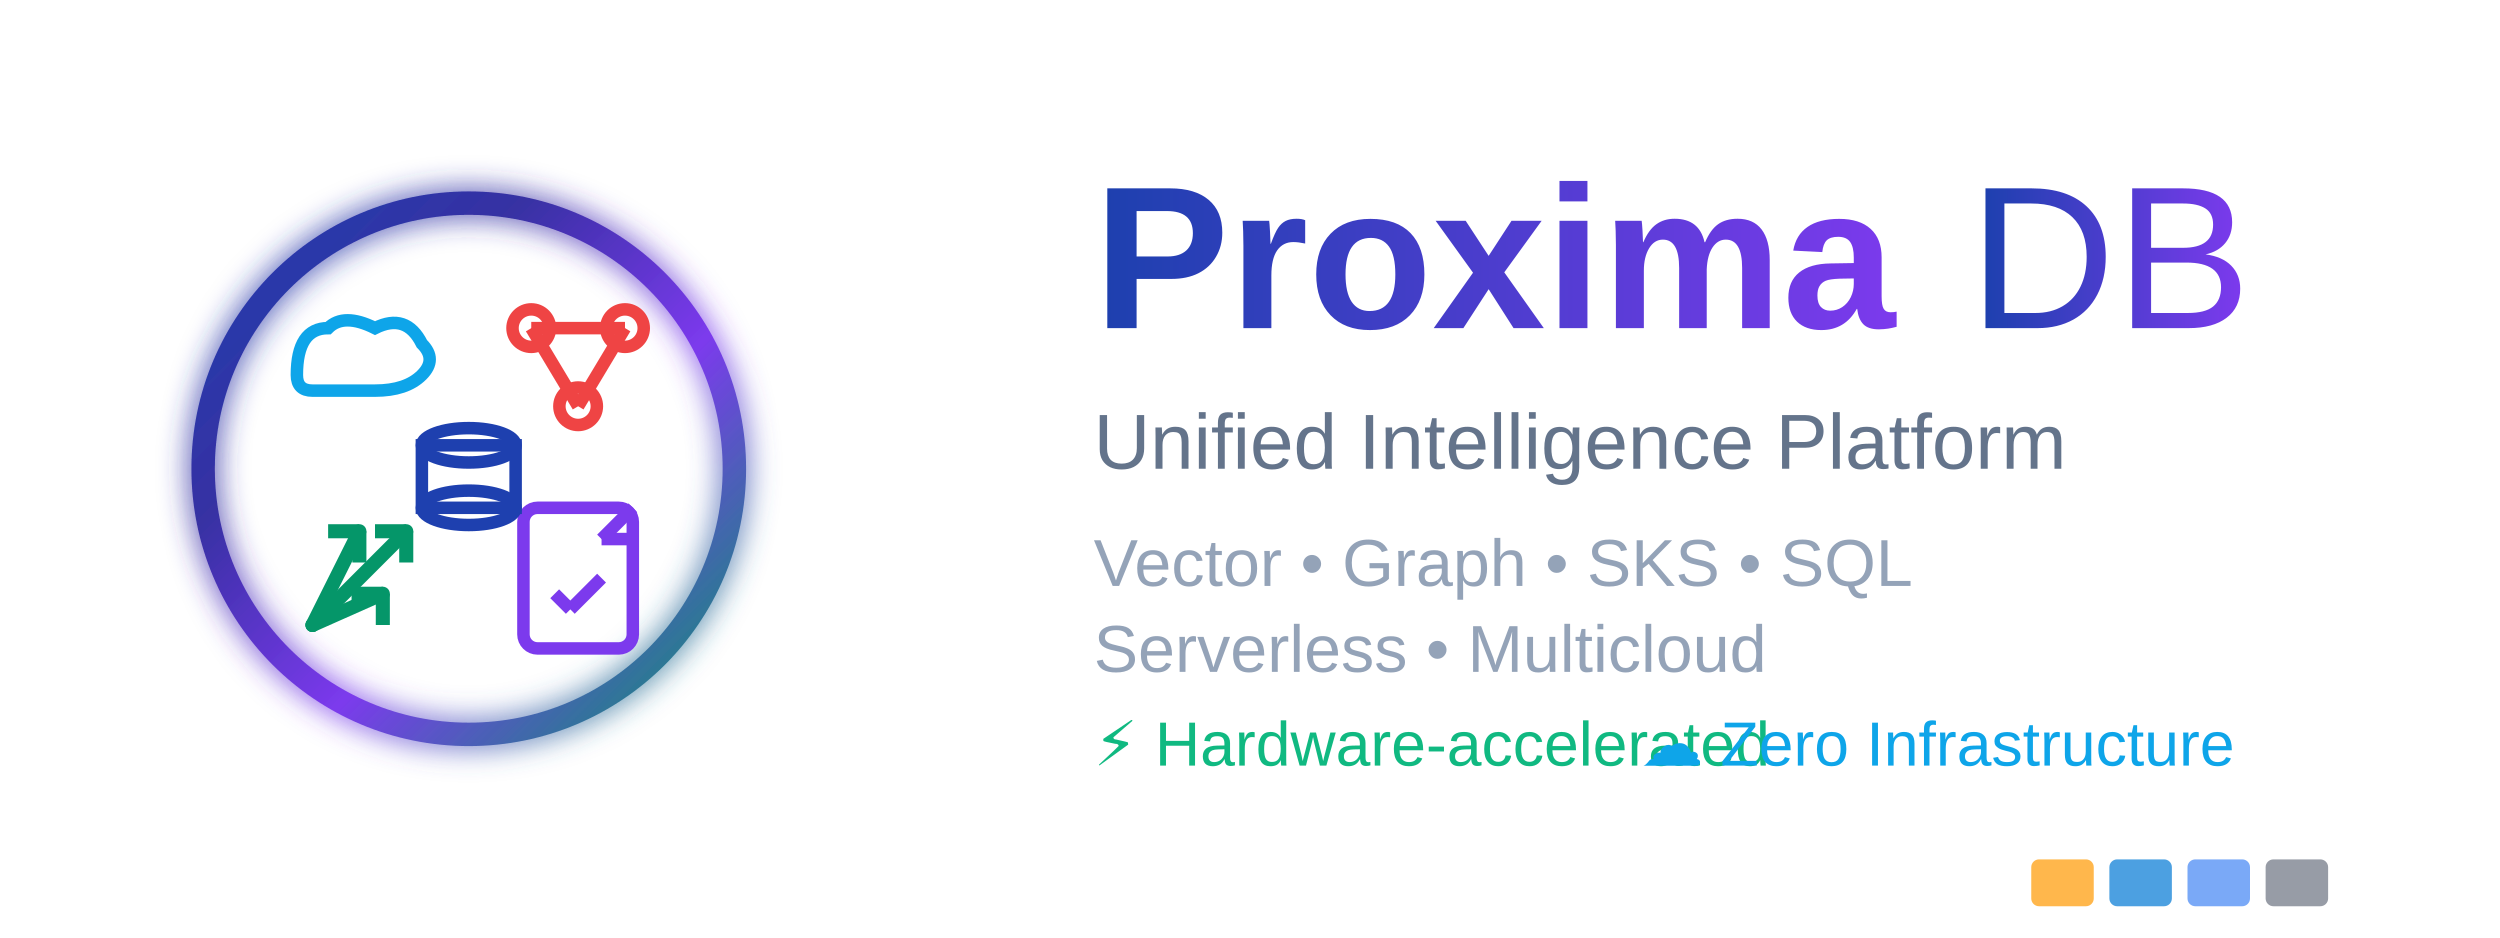
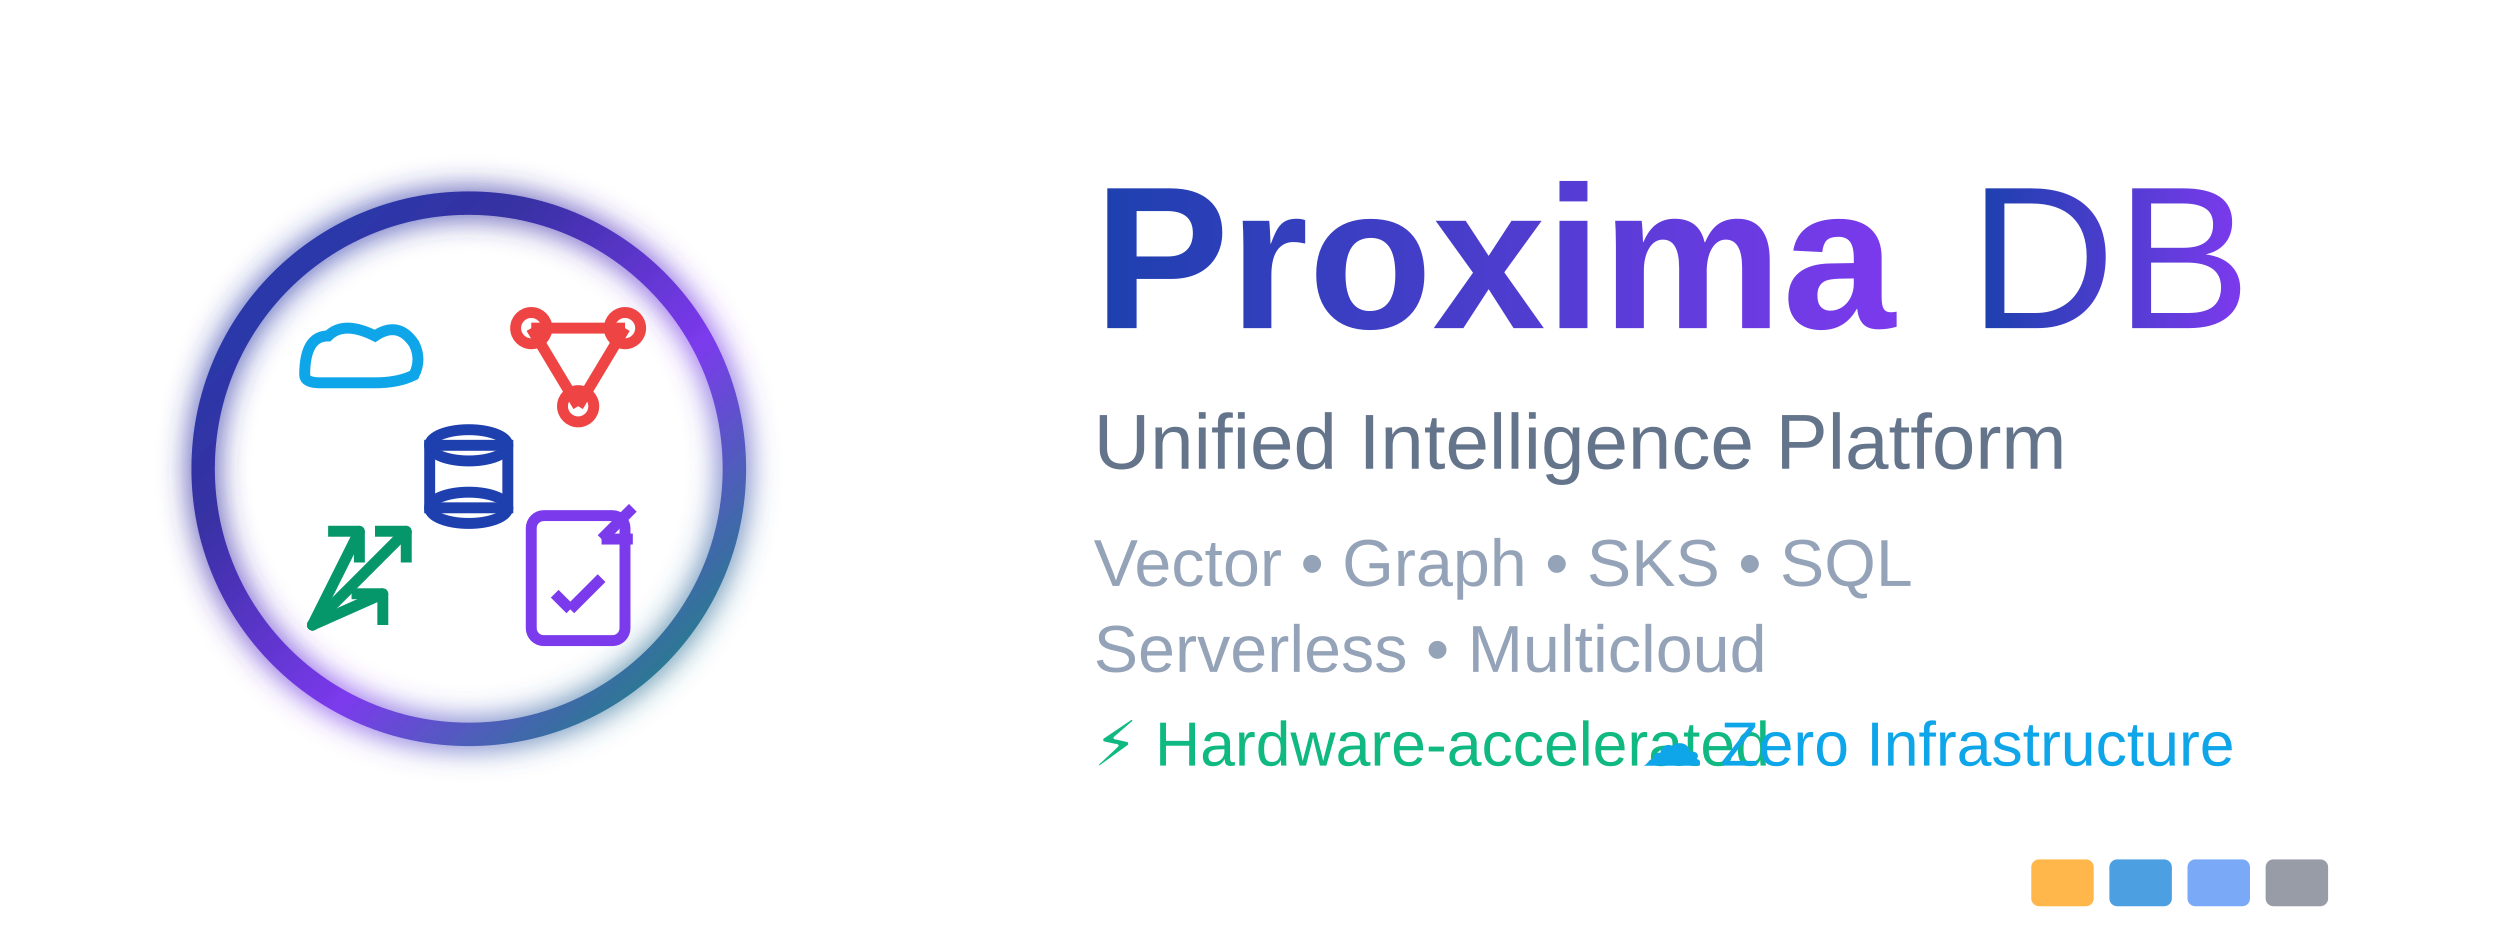
<svg xmlns="http://www.w3.org/2000/svg" width="320" height="120">
  <defs>
    <linearGradient id="logoGradient" x1="0%" y1="0%" x2="100%" y2="100%">
      <stop offset="0%" style="stop-color:#1e40af;stop-opacity:1" />
      <stop offset="30%" style="stop-color:#3730a3;stop-opacity:1" />
      <stop offset="60%" style="stop-color:#7c3aed;stop-opacity:1" />
      <stop offset="100%" style="stop-color:#059669;stop-opacity:1" />
    </linearGradient>
    <linearGradient id="textGradient" x1="0%" y1="0%" x2="100%" y2="0%">
      <stop offset="0%" style="stop-color:#1e40af;stop-opacity:1" />
      <stop offset="100%" style="stop-color:#7c3aed;stop-opacity:1" />
    </linearGradient>
    <linearGradient id="cloudGradient" x1="0%" y1="0%" x2="100%" y2="100%">
      <stop offset="0%" style="stop-color:#0ea5e9;stop-opacity:1" />
      <stop offset="100%" style="stop-color:#0284c7;stop-opacity:1" />
    </linearGradient>
    <filter id="logoGlow">
      <feGaussianBlur stdDeviation="2" result="coloredBlur" />
      <feMerge>
        <feMergeNode in="coloredBlur" />
        <feMergeNode in="SourceGraphic" />
      </feMerge>
    </filter>
  </defs>
  <g transform="translate(60, 60)">
    <circle cx="0" cy="0" r="34" fill="none" stroke="url(#logoGradient)" stroke-width="3" filter="url(#logoGlow)" />
    <g transform="translate(-14,-14)">
-       <path d="M -8,2 Q -8,-4 -4,-4 Q -2,-6 2,-4 Q 6,-6 8,-2 Q 10,0 8,2 Q 6,4 2,4 L -6,4 Q -8,4 -8,2 Z" fill="none" stroke="#0ea5e9" stroke-width="1.6" opacity="1" />
+       <path d="M -7,2 Q -7,-3 -4,-3 Q -2,-5 2,-3 Q 5,-5 7,-2 Q 8,0 7,2 Q 5,3 2,3 L -5,3 Q -7,3 -7,2 Z" fill="none" stroke="#0ea5e9" stroke-width="1.4" opacity="1" />
    </g>
    <g transform="translate(14,-14)">
-       <g fill="none" stroke="#ef4444" stroke-width="1.6" opacity="1">
-         <circle cx="-6" cy="-4" r="2.4" />
-         <circle cx="6" cy="-4" r="2.4" />
-         <circle cx="0" cy="6" r="2.4" />
+       <g fill="none" stroke="#ef4444" stroke-width="1.4" opacity="1">
+         <circle cx="-6" cy="-4" r="2.0" />
+         <circle cx="6" cy="-4" r="2.0" />
+         <circle cx="0" cy="6" r="2.0" />
        <line x1="-6" y1="-4" x2="6" y2="-4" />
        <line x1="-6" y1="-4" x2="0" y2="6" />
        <line x1="6" y1="-4" x2="0" y2="6" />
      </g>
    </g>
    <g transform="translate(-14,14)">
-       <g stroke="#059669" stroke-width="1.8" fill="none">
+       <g stroke="#059669" stroke-width="1.4" fill="none">
        <line x1="-6" y1="6" x2="6" y2="-6" stroke-linecap="round" />
        <line x1="6" y1="-6" x2="2" y2="-6" />
        <line x1="6" y1="-6" x2="6" y2="-2" />
        <line x1="-6" y1="6" x2="3" y2="2" stroke-linecap="round" />
        <line x1="3" y1="2" x2="-1" y2="2" />
        <line x1="3" y1="2" x2="3" y2="6" />
        <line x1="-6" y1="6" x2="0" y2="-6" stroke-linecap="round" />
        <line x1="0" y1="-6" x2="-4" y2="-6" />
        <line x1="0" y1="-6" x2="0" y2="-2" />
      </g>
    </g>
-     <g transform="translate(14,14)" fill="none" stroke="#7c3aed" stroke-width="1.6">
-       <rect x="-7" y="-9" width="14" height="18" rx="1.8" />
+     <g transform="translate(14,14)" fill="none" stroke="#7c3aed" stroke-width="1.4">
+       <rect x="-6" y="-8" width="12" height="16" rx="1.6" />
      <line x1="7" y1="-9" x2="3" y2="-5" />
      <line x1="3" y1="-5" x2="7" y2="-5" />
      <line x1="-3" y1="2" x2="-1" y2="4" />
      <line x1="-1" y1="4" x2="3" y2="0" />
    </g>
-     <g transform="translate(0,0)" fill="none" stroke="#1e40af" stroke-width="1.6">
-       <ellipse cx="0" cy="-3" rx="6" ry="2.2" />
-       <rect x="-6" y="-3" width="12" height="8" />
-       <ellipse cx="0" cy="5" rx="6" ry="2.2" />
+     <g transform="translate(0,0)" fill="none" stroke="#1e40af" stroke-width="1.4">
+       <ellipse cx="0" cy="-3" rx="5" ry="2.0" />
+       <rect x="-5" y="-3" width="10" height="8" />
+       <ellipse cx="0" cy="5" rx="5" ry="2.0" />
    </g>
  </g>
  <text x="140" y="42" font-family="Arial, sans-serif" font-size="26" font-weight="bold" fill="url(#textGradient)">
    Proxima
  </text>
  <text x="252" y="42" font-family="Arial, sans-serif" font-size="26" font-weight="300" fill="url(#textGradient)">
    DB
  </text>
  <text x="140" y="60" font-family="Arial, sans-serif" font-size="10" fill="#64748b" font-weight="500">
    Unified Intelligence Platform
  </text>
  <text x="140" y="75" font-family="Arial, sans-serif" font-size="8.5" fill="#94a3b8">
    Vector • Graph • SKS • SQL
  </text>
  <text x="140" y="86" font-family="Arial, sans-serif" font-size="8.5" fill="#94a3b8">
    Serverless • Multicloud
  </text>
  <g transform="translate(140, 98)">
    <text x="0" y="0" font-family="Arial, sans-serif" font-size="8" fill="#10b981">⚡ Hardware-accelerated</text>
    <text x="70" y="0" font-family="Arial, sans-serif" font-size="8" fill="#0ea5e9">☁️ Zero Infrastructure</text>
  </g>
  <g transform="translate(260, 110)" opacity="0.7">
    <rect x="0" y="0" width="8" height="6" rx="1" fill="#ff9900" />
    <rect x="10" y="0" width="8" height="6" rx="1" fill="#0078d4" />
    <rect x="20" y="0" width="8" height="6" rx="1" fill="#4285f4" />
    <rect x="30" y="0" width="8" height="6" rx="1" fill="#6b7280" />
  </g>
</svg>
